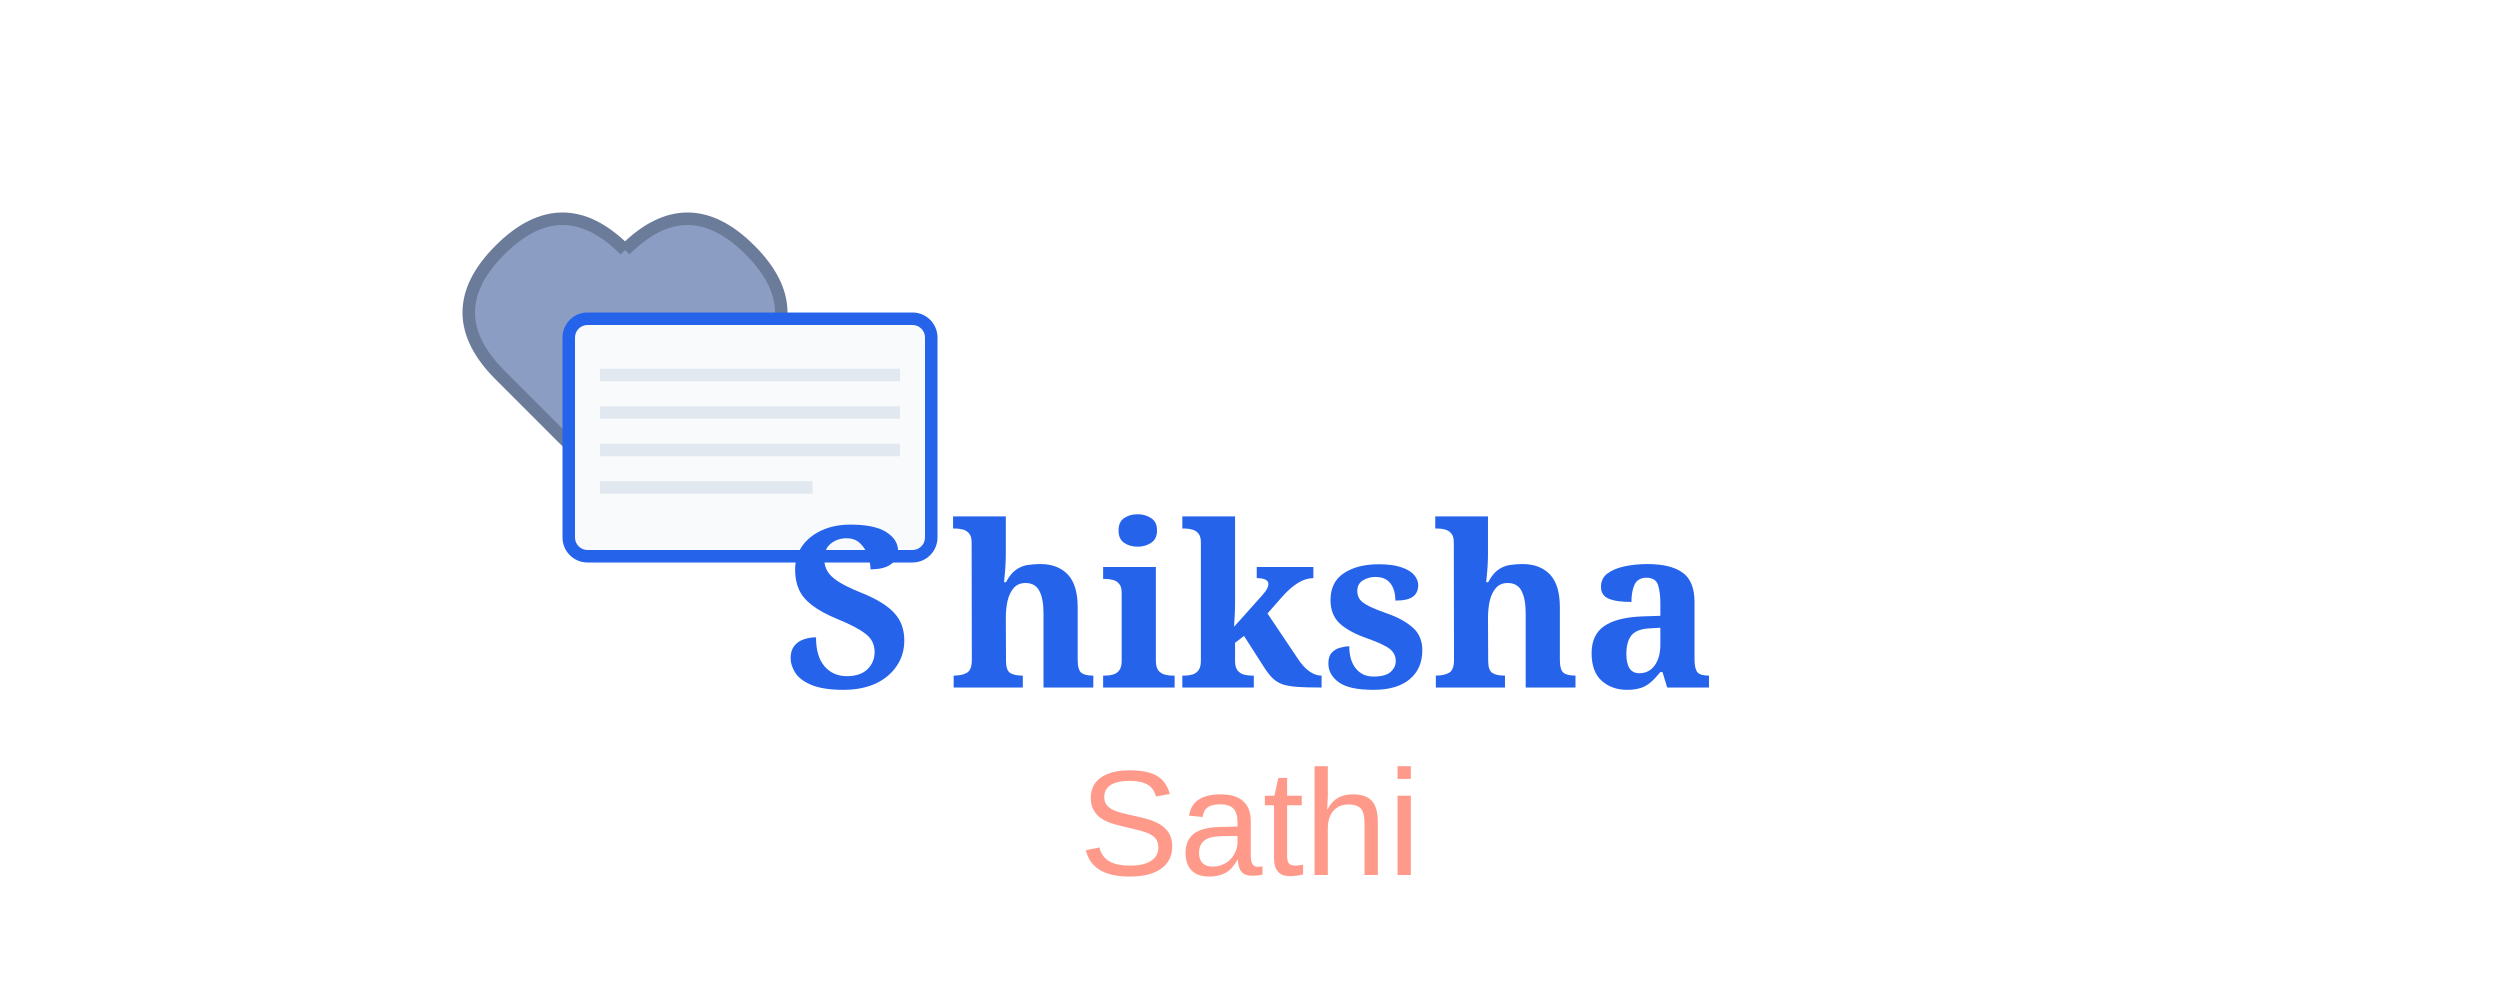
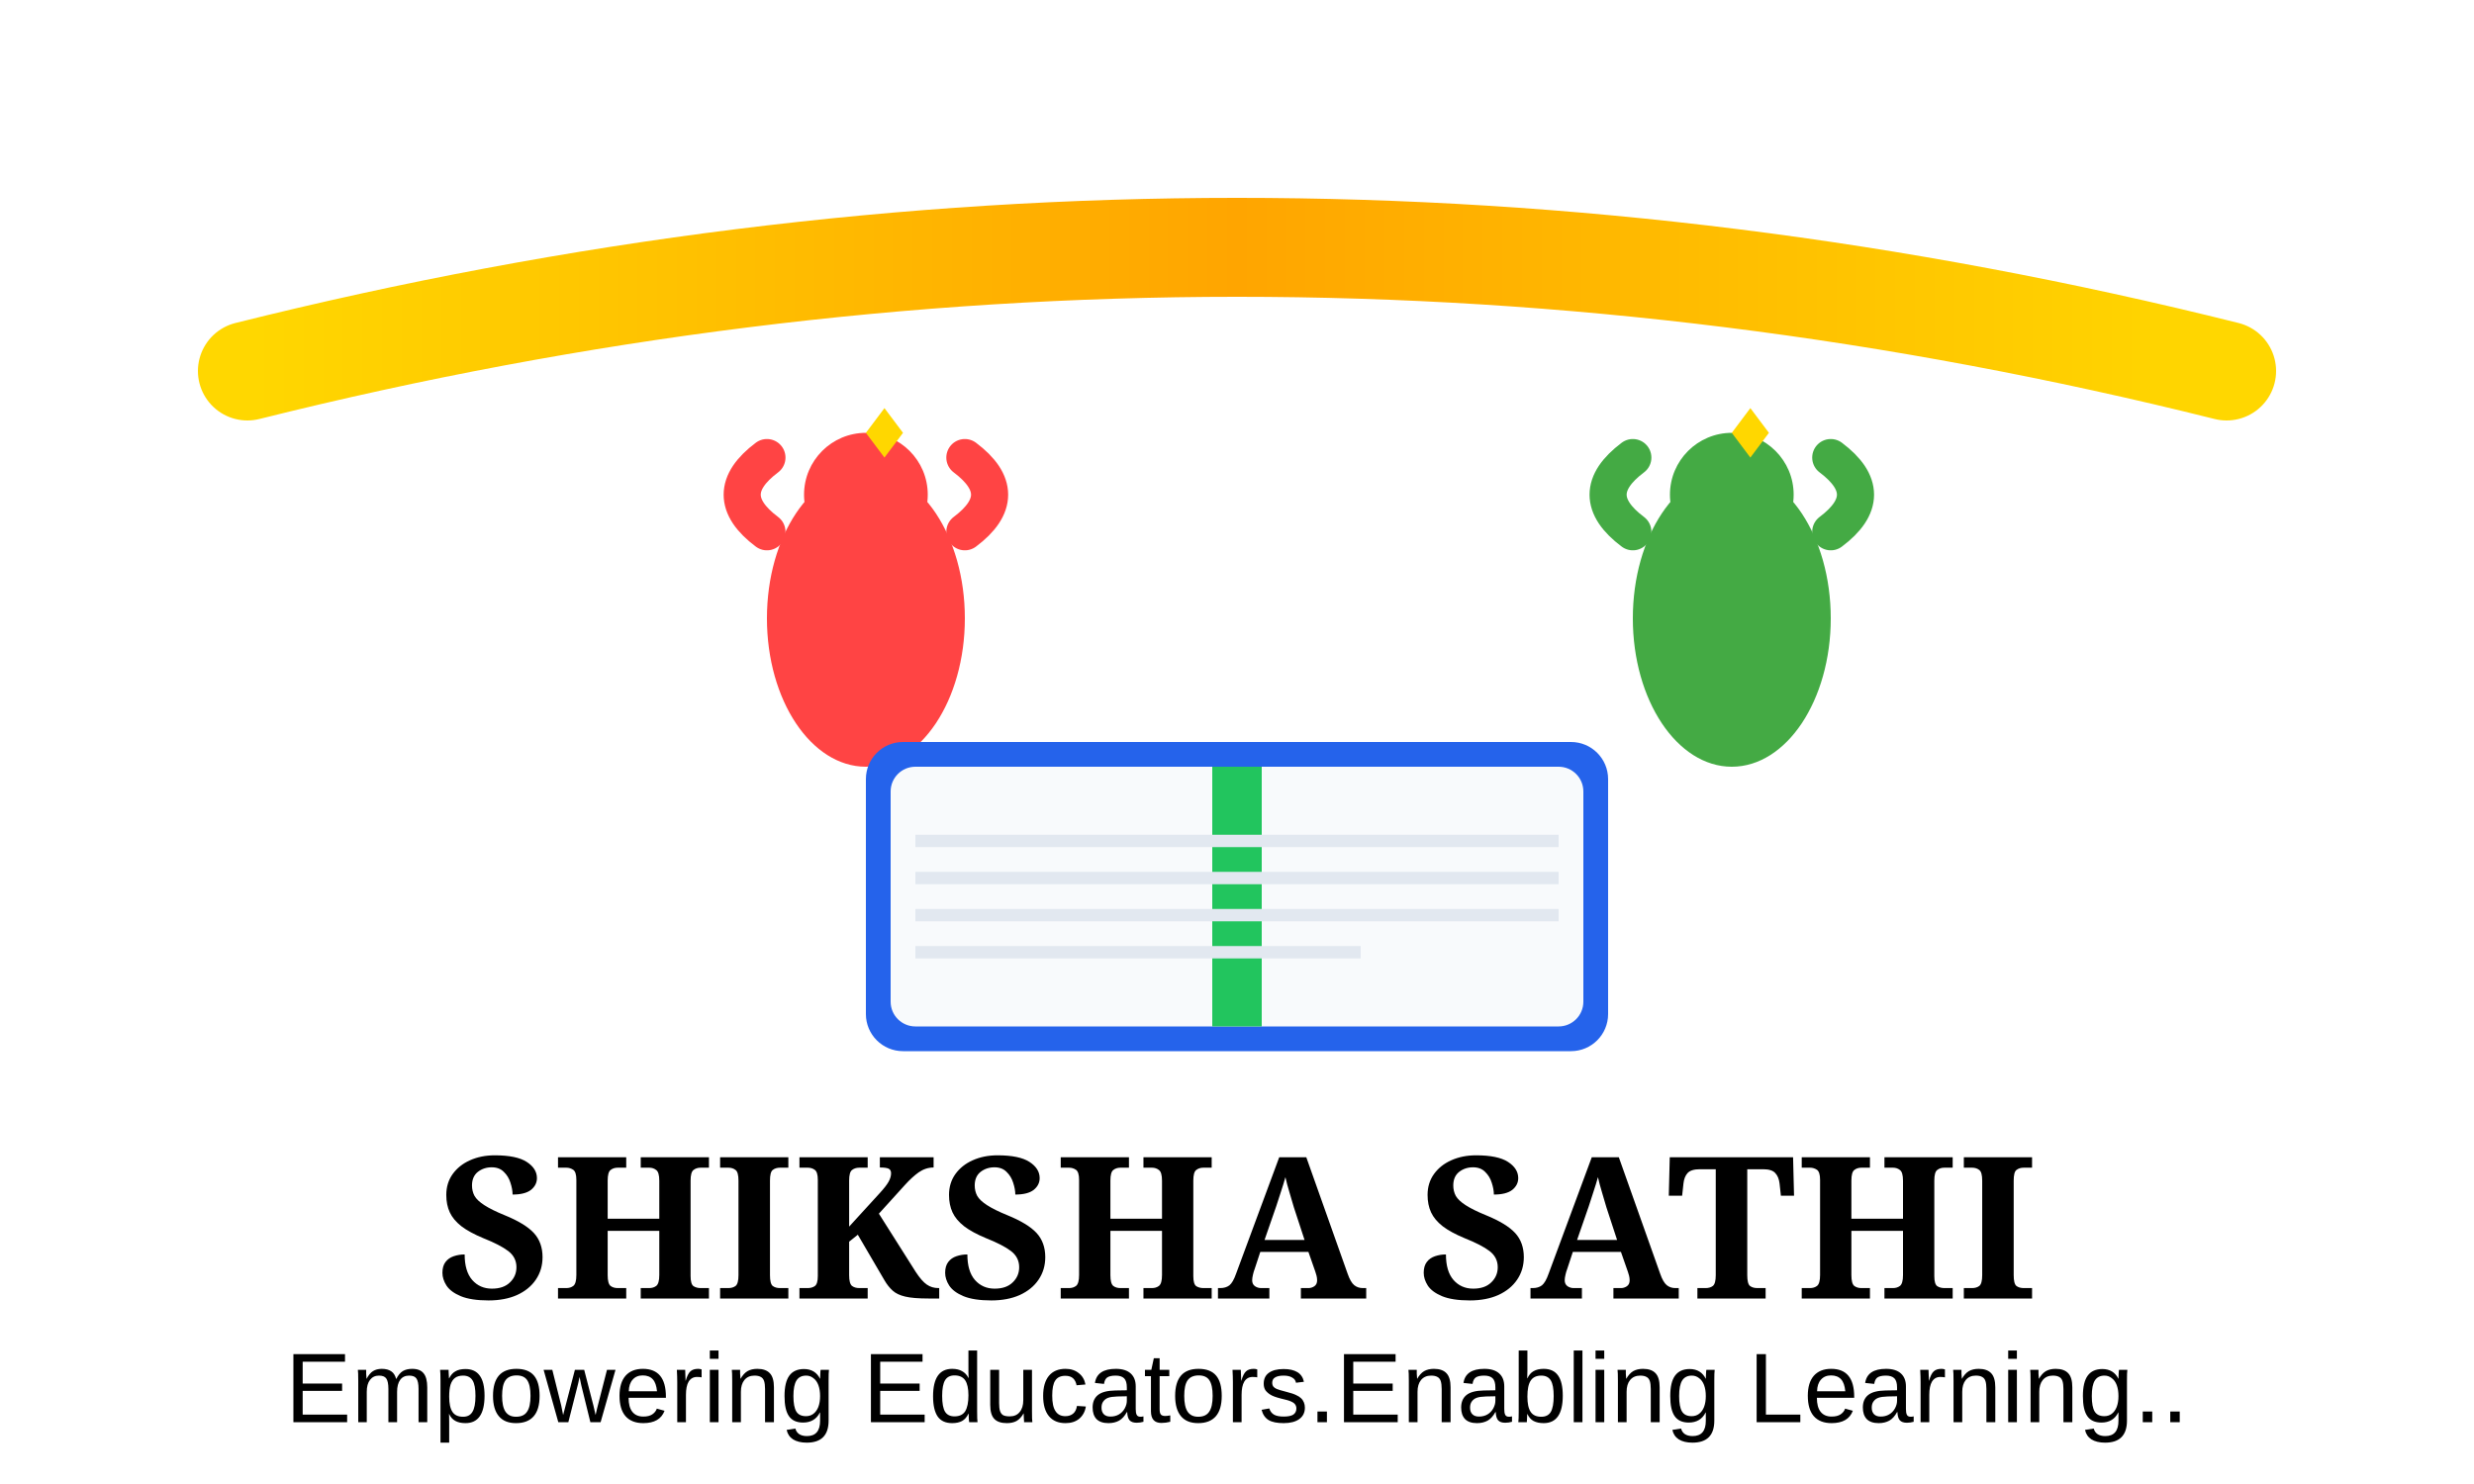
- <svg xmlns="http://www.w3.org/2000/svg" width="200" height="80" viewBox="0 0 200 80">
-   <g transform="translate(20, 5)">
-     <path d="M30 15 Q35 10 40 15 Q45 20 40 25 L35 30 Q30 35 25 30 L20 25 Q15 20 20 15 Q25 10 30 15" fill="#8B9DC3" stroke="#6B7B9A" stroke-width="1" />
-     <rect x="25" y="20" width="30" height="20" fill="#2563eb" rx="2" />
-     <rect x="26" y="21" width="28" height="18" fill="#f8fafc" rx="1" />
-     <line x1="28" y1="25" x2="52" y2="25" stroke="#e2e8f0" stroke-width="1" />
-     <line x1="28" y1="28" x2="52" y2="28" stroke="#e2e8f0" stroke-width="1" />
-     <line x1="28" y1="31" x2="52" y2="31" stroke="#e2e8f0" stroke-width="1" />
-     <line x1="28" y1="34" x2="45" y2="34" stroke="#e2e8f0" stroke-width="1" />
+ <svg xmlns="http://www.w3.org/2000/svg" width="200" height="120" viewBox="0 0 200 120">
+   <defs>
+     <linearGradient id="sunGradient" x1="0%" y1="0%" x2="100%" y2="0%">
+       <stop offset="0%" style="stop-color:#FFD700;stop-opacity:1" />
+       <stop offset="50%" style="stop-color:#FFA500;stop-opacity:1" />
+       <stop offset="100%" style="stop-color:#FFD700;stop-opacity:1" />
+     </linearGradient>
+   </defs>
+   <path d="M20 30 Q100 10 180 30" stroke="url(#sunGradient)" stroke-width="8" fill="none" stroke-linecap="round" />
+   <g transform="translate(60, 35)">
+     <ellipse cx="10" cy="15" rx="8" ry="12" fill="#FF4444" />
+     <circle cx="10" cy="5" r="5" fill="#FF4444" />
+     <path d="M2 8 Q-2 5 2 2" stroke="#FF4444" stroke-width="3" fill="none" stroke-linecap="round" />
+     <path d="M18 8 Q22 5 18 2" stroke="#FF4444" stroke-width="3" fill="none" stroke-linecap="round" />
+     <polygon points="10,0 11.5,2 13,0 11.5,-2" fill="#FFD700" />
  </g>
-   <text x="100" y="55" font-family="Georgia, serif" font-size="18" font-weight="bold" fill="#2563eb" text-anchor="middle">
-     <tspan x="100" dy="0">S</tspan>
-     <tspan dx="-2">hiksha</tspan>
+   <g transform="translate(130, 35)">
+     <ellipse cx="10" cy="15" rx="8" ry="12" fill="#44AA44" />
+     <circle cx="10" cy="5" r="5" fill="#44AA44" />
+     <path d="M2 8 Q-2 5 2 2" stroke="#44AA44" stroke-width="3" fill="none" stroke-linecap="round" />
+     <path d="M18 8 Q22 5 18 2" stroke="#44AA44" stroke-width="3" fill="none" stroke-linecap="round" />
+     <polygon points="10,0 11.5,2 13,0 11.5,-2" fill="#FFD700" />
+   </g>
+   <g transform="translate(70, 60)">
+     <rect x="0" y="0" width="60" height="25" fill="#2563eb" rx="3" />
+     <rect x="2" y="2" width="56" height="21" fill="#f8fafc" rx="2" />
+     <rect x="28" y="2" width="4" height="21" fill="#22c55e" />
+     <line x1="4" y1="8" x2="56" y2="8" stroke="#e2e8f0" stroke-width="1" />
+     <line x1="4" y1="11" x2="56" y2="11" stroke="#e2e8f0" stroke-width="1" />
+     <line x1="4" y1="14" x2="56" y2="14" stroke="#e2e8f0" stroke-width="1" />
+     <line x1="4" y1="17" x2="40" y2="17" stroke="#e2e8f0" stroke-width="1" />
+   </g>
+   <text x="100" y="105" font-family="Georgia, serif" font-size="16" font-weight="bold" fill="#000000" text-anchor="middle">
+     SHIKSHA SATHI
  </text>
-   <text x="100" y="70" font-family="Arial, sans-serif" font-size="12" fill="#FF9A8B" text-anchor="middle">Sathi</text>
+   <text x="100" y="115" font-family="Arial, sans-serif" font-size="8" fill="#000000" text-anchor="middle">
+     Empowering Educators.Enabling Learning..
+   </text>
</svg>
